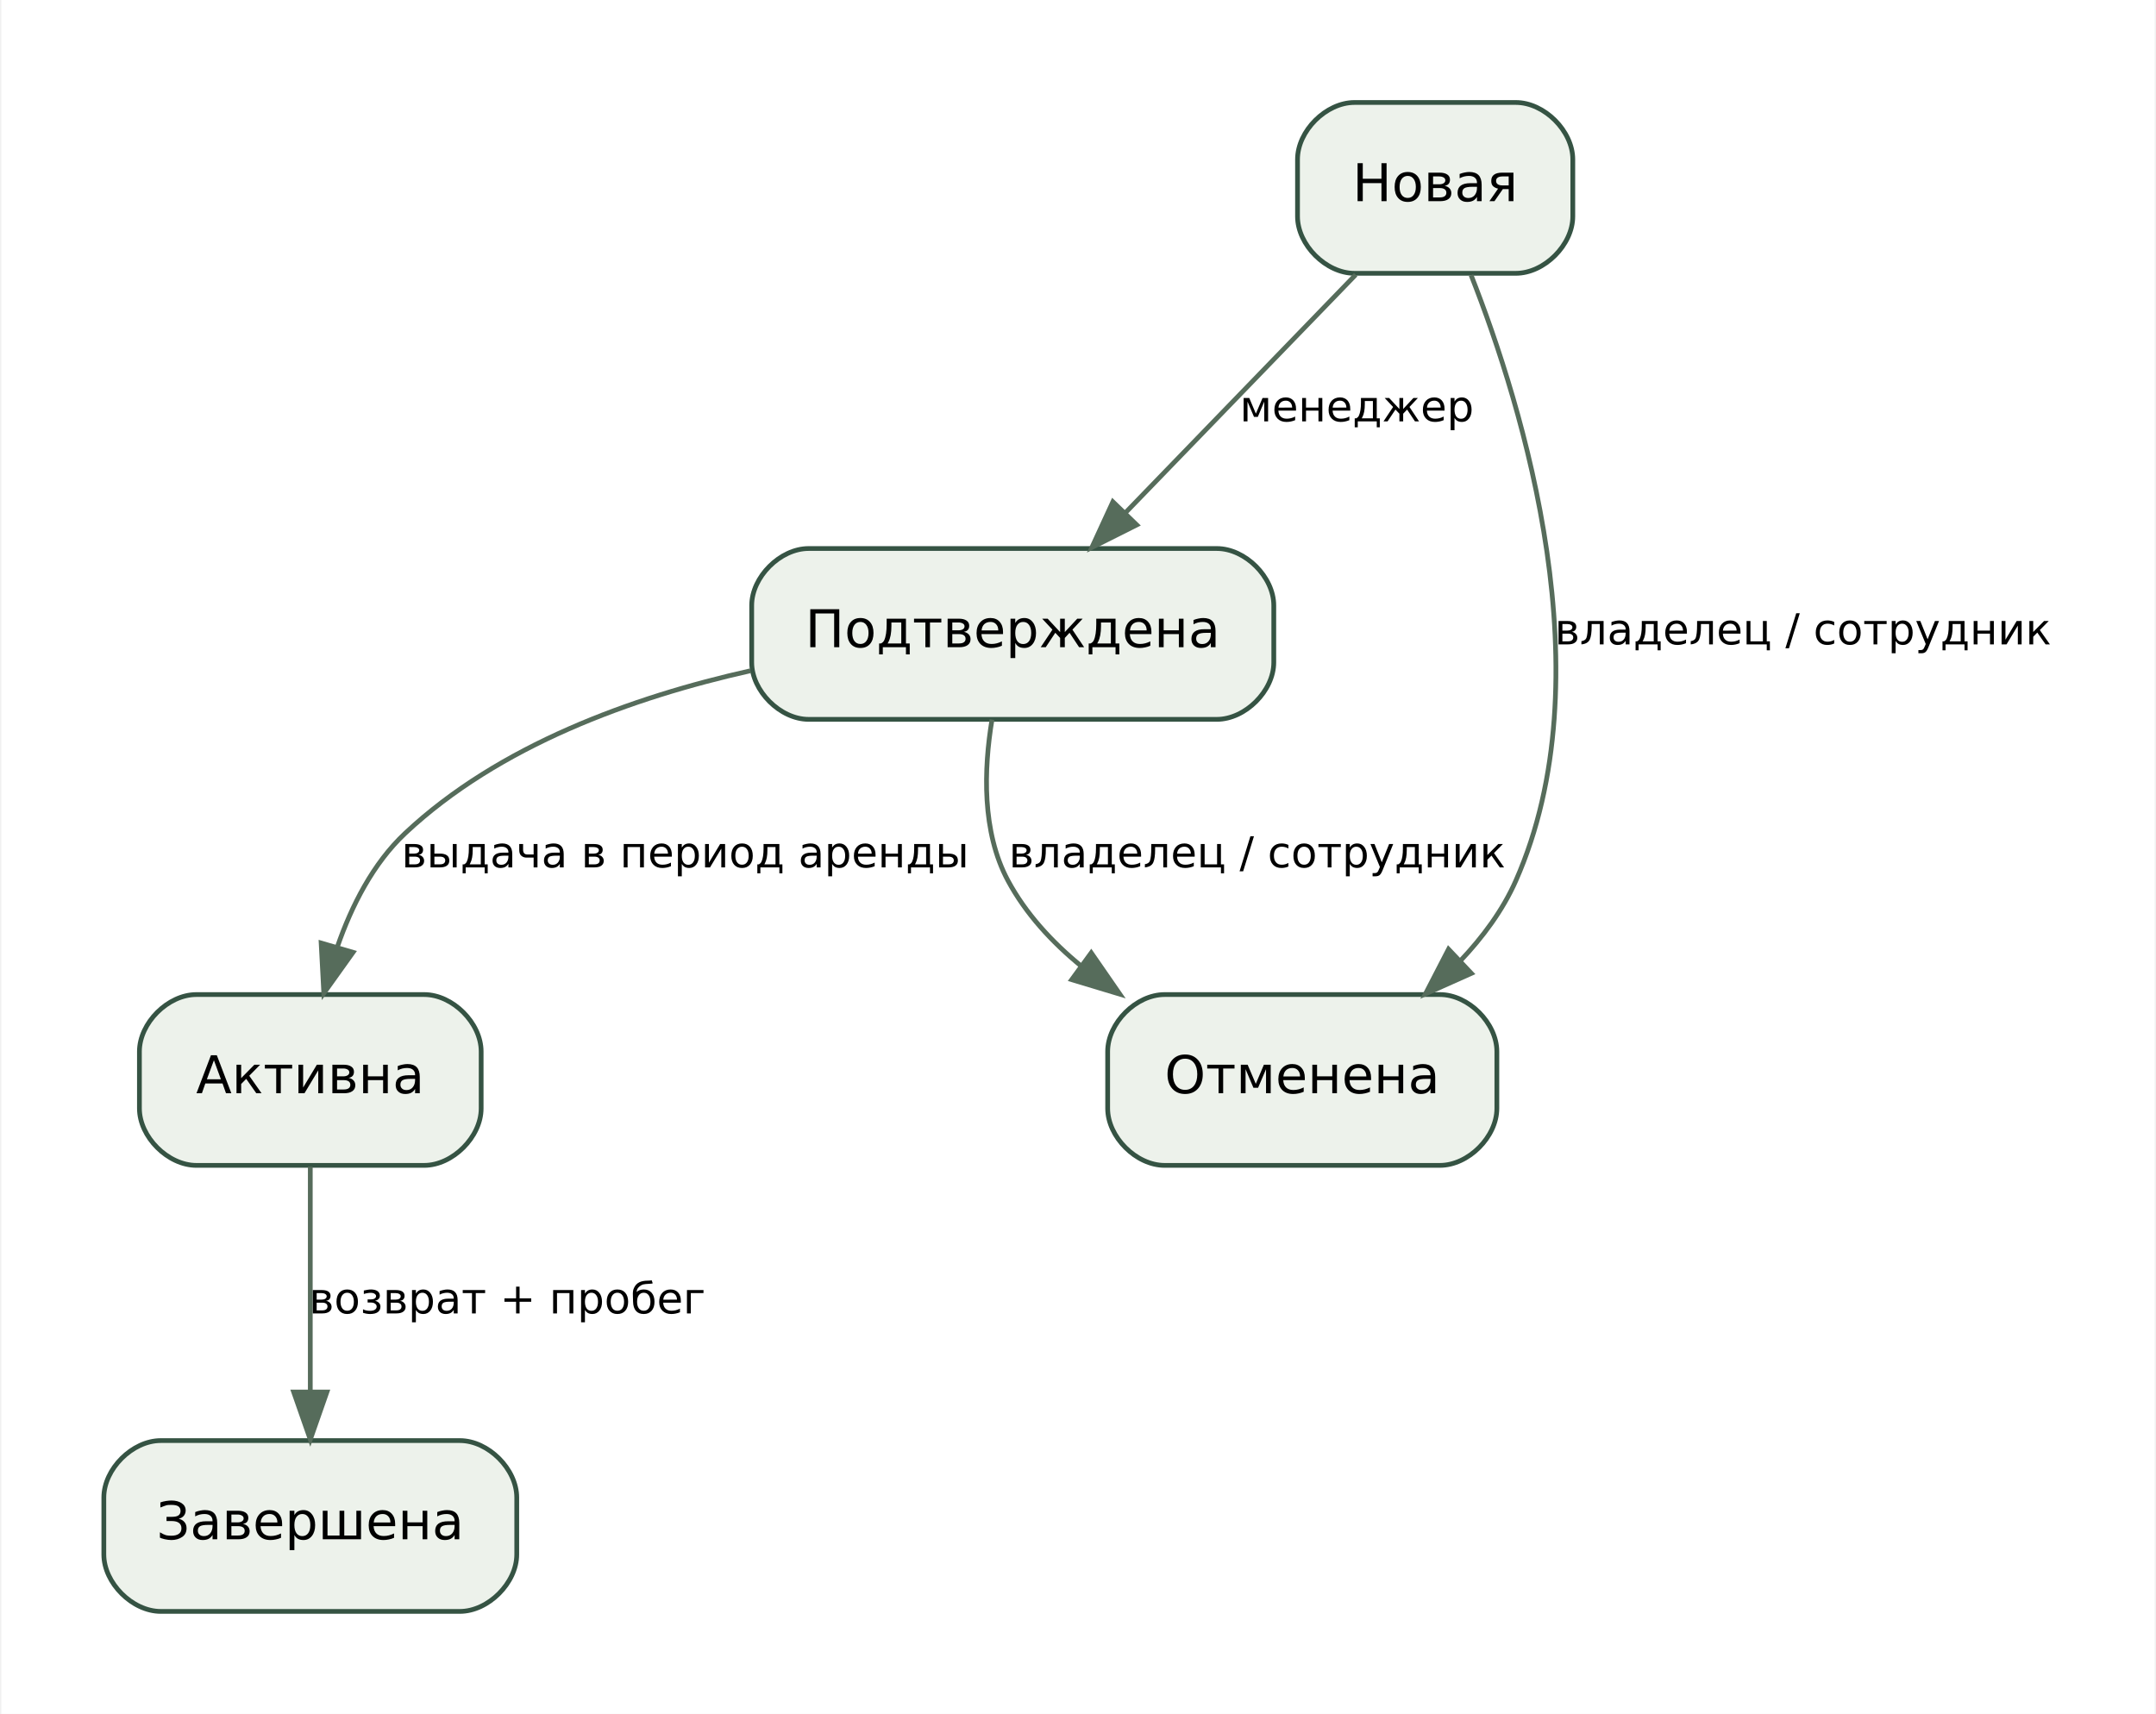
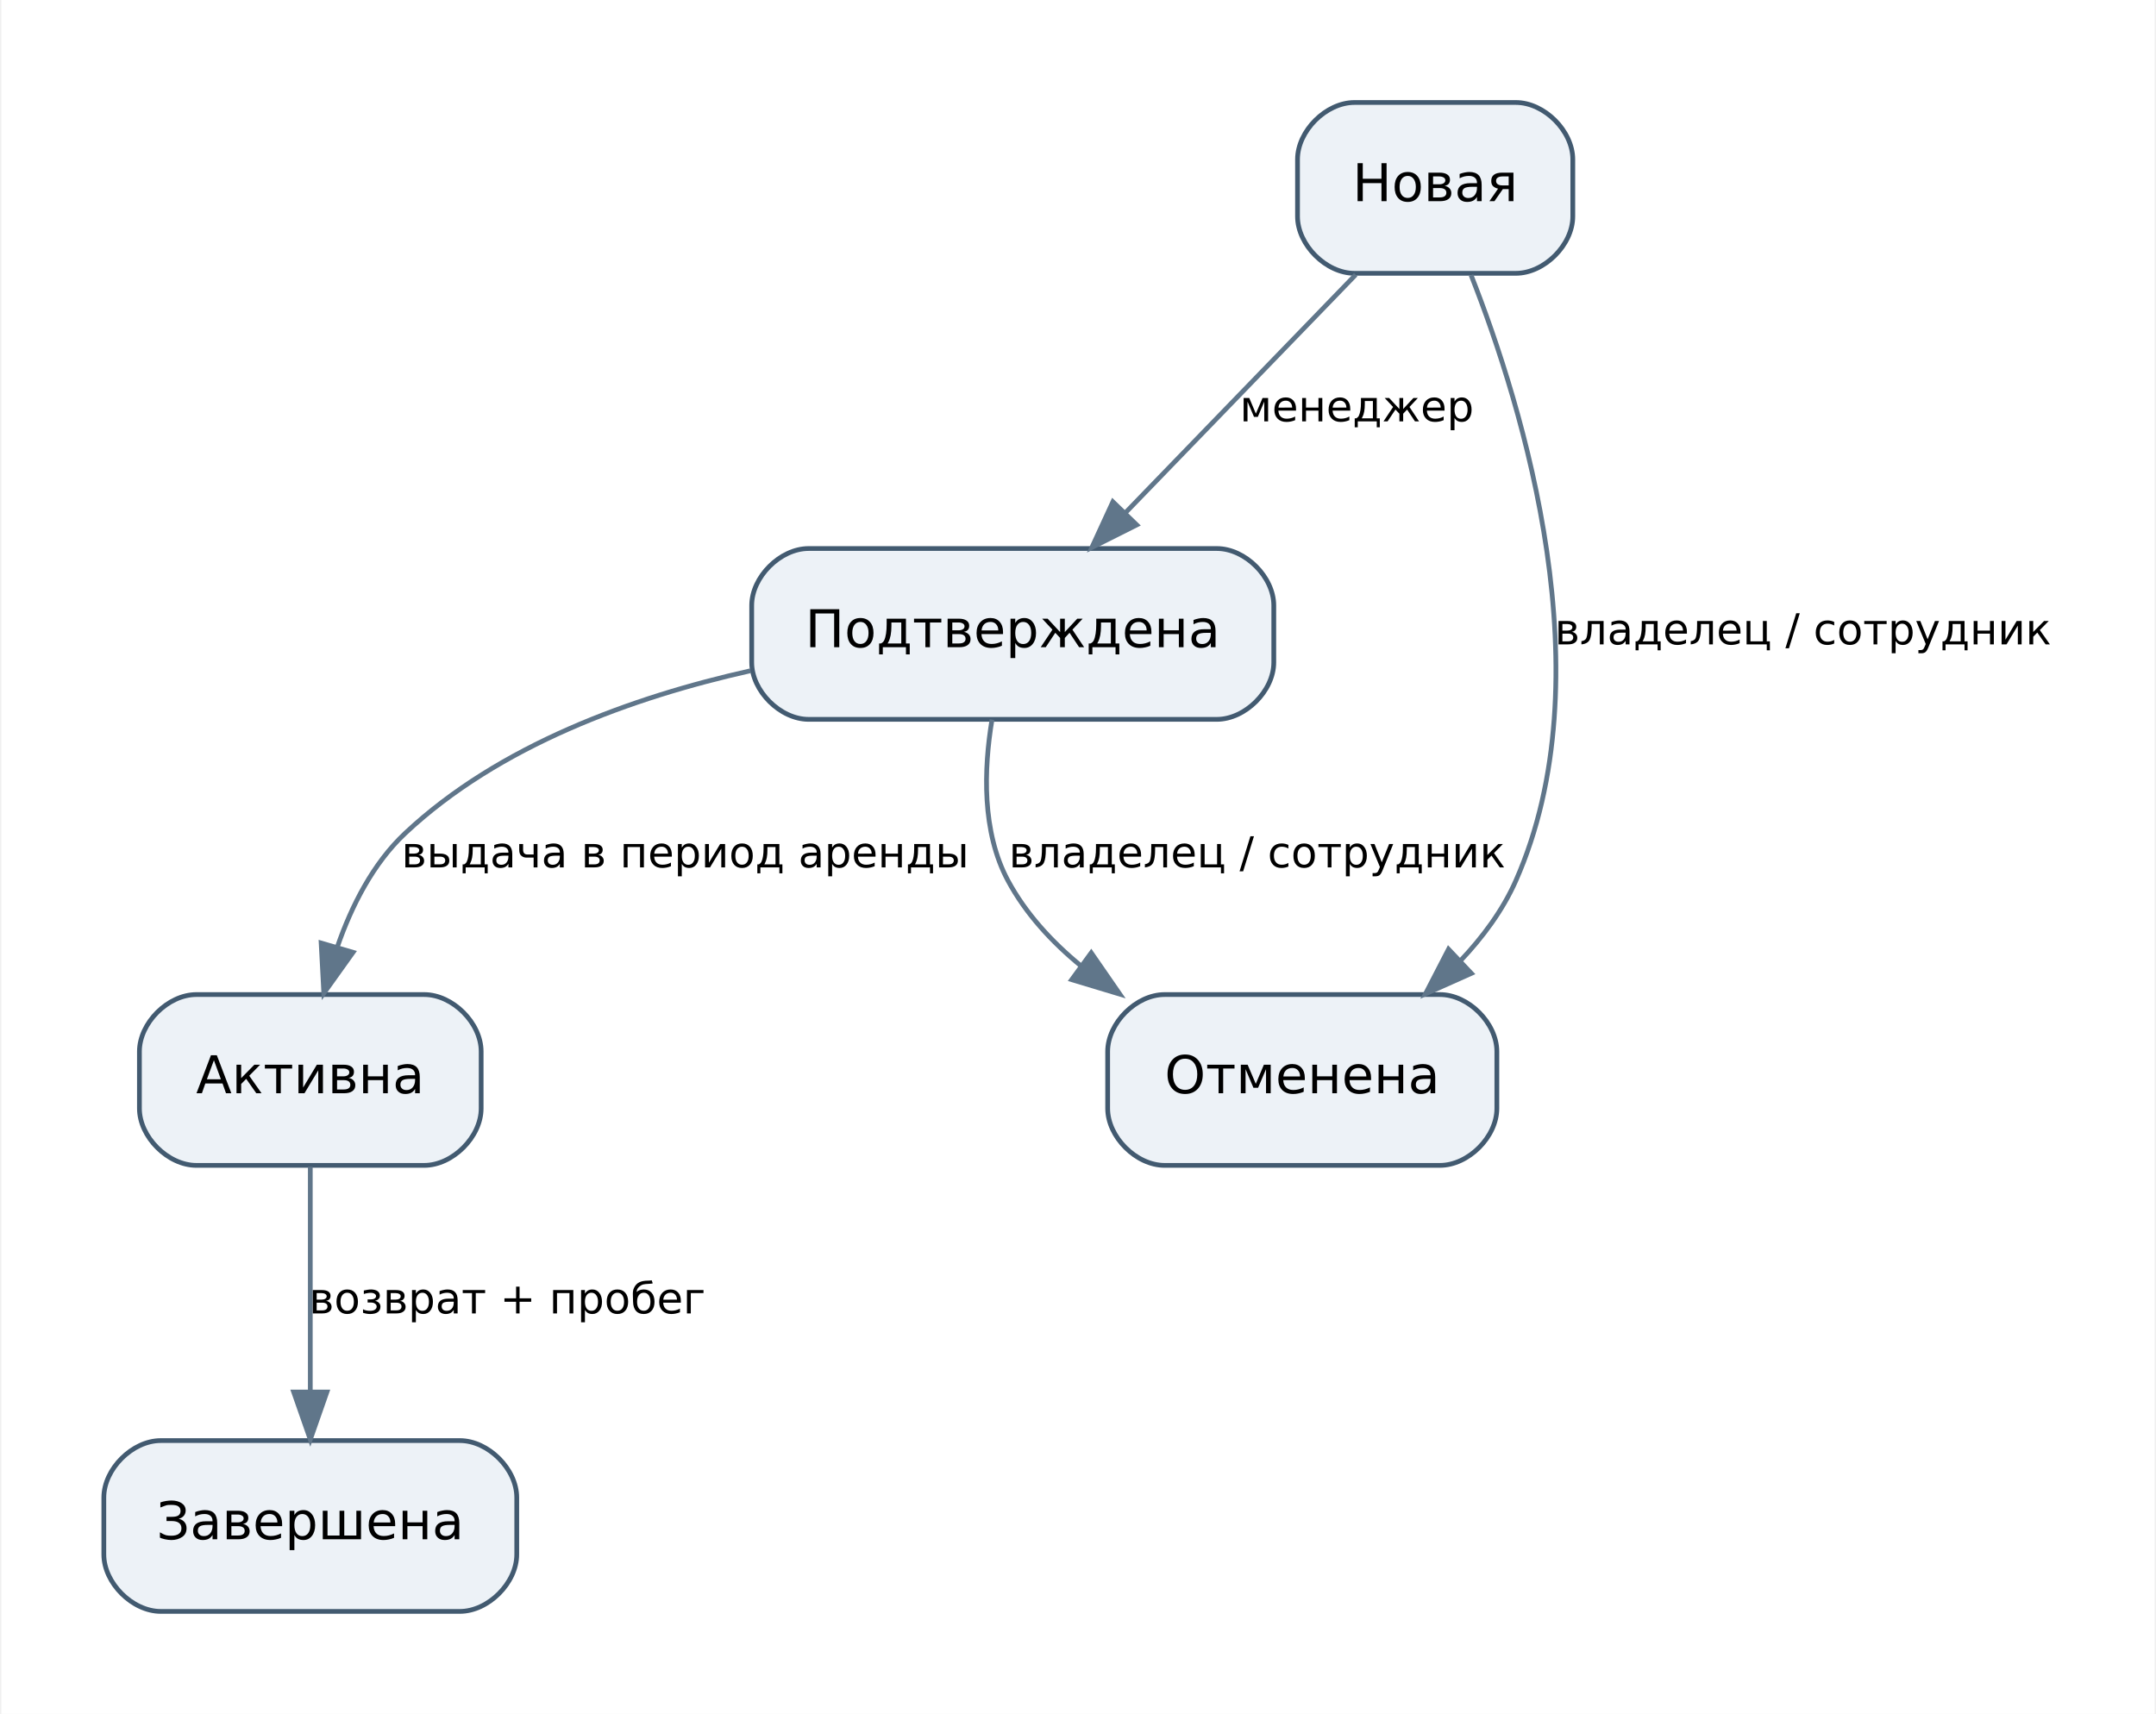
<svg xmlns="http://www.w3.org/2000/svg" width="454pt" height="361pt" viewBox="0.00 0.00 453.70 361.20">
  <g id="graph0" class="graph" transform="scale(1 1) rotate(0) translate(21.6 339.6)">
    <polygon fill="white" stroke="transparent" points="-21.6,21.6 -21.6,-339.6 432.1,-339.6 432.1,21.6 -21.6,21.6" />
    <g id="node1" class="node">
-       <path fill="#edf2eb" stroke="#355343" d="M297.5,-318C297.5,-318 263.5,-318 263.5,-318 257.5,-318 251.5,-312 251.5,-306 251.5,-306 251.5,-294 251.5,-294 251.5,-288 257.5,-282 263.5,-282 263.5,-282 297.5,-282 297.5,-282 303.5,-282 309.5,-288 309.5,-294 309.5,-294 309.5,-306 309.5,-306 309.5,-312 303.5,-318 297.5,-318" />
+       <path fill="#edf2f7" stroke="#425a70" d="M297.5,-318C297.5,-318 263.5,-318 263.5,-318 257.5,-318 251.5,-312 251.5,-306 251.5,-306 251.5,-294 251.5,-294 251.5,-288 257.5,-282 263.5,-282 263.5,-282 297.5,-282 297.5,-282 303.5,-282 309.5,-288 309.5,-294 309.5,-294 309.5,-306 309.5,-306 309.5,-312 303.5,-318 297.5,-318" />
      <text text-anchor="middle" x="280.5" y="-297.2" font-family="DejaVu Sans" font-size="11.00">Новая</text>
    </g>
    <g id="node2" class="node">
-       <path fill="#edf2eb" stroke="#355343" d="M234.5,-224C234.5,-224 148.5,-224 148.5,-224 142.5,-224 136.5,-218 136.5,-212 136.5,-212 136.5,-200 136.5,-200 136.5,-194 142.5,-188 148.5,-188 148.5,-188 234.5,-188 234.5,-188 240.5,-188 246.5,-194 246.5,-200 246.5,-200 246.5,-212 246.5,-212 246.5,-218 240.5,-224 234.5,-224" />
+       <path fill="#edf2f7" stroke="#425a70" d="M234.5,-224C234.5,-224 148.5,-224 148.5,-224 142.5,-224 136.5,-218 136.5,-212 136.5,-212 136.5,-200 136.5,-200 136.5,-194 142.5,-188 148.5,-188 148.5,-188 234.5,-188 234.5,-188 240.5,-188 246.5,-194 246.5,-200 246.5,-200 246.5,-212 246.5,-212 246.5,-218 240.5,-224 234.5,-224" />
      <text text-anchor="middle" x="191.5" y="-203.2" font-family="DejaVu Sans" font-size="11.00">Подтверждена</text>
    </g>
    <g id="edge1" class="edge">
-       <path fill="none" stroke="#566c5b" d="M263.76,-281.7C250.09,-267.56 230.59,-247.41 215.29,-231.59" />
-       <polygon fill="#566c5b" stroke="#566c5b" points="217.63,-228.98 208.17,-224.23 212.6,-233.85 217.63,-228.98" />
+       <path fill="none" stroke="#60768a" d="M263.76,-281.7C250.09,-267.56 230.59,-247.41 215.29,-231.59" />
+       <polygon fill="#60768a" stroke="#60768a" points="217.63,-228.98 208.17,-224.23 212.6,-233.85 217.63,-228.98" />
      <text text-anchor="middle" x="264" y="-250.8" font-family="DejaVu Sans" font-size="9.00">менеджер</text>
    </g>
    <g id="node5" class="node">
-       <path fill="#edf2eb" stroke="#355343" d="M281.5,-130C281.5,-130 223.5,-130 223.5,-130 217.5,-130 211.5,-124 211.5,-118 211.5,-118 211.5,-106 211.5,-106 211.5,-100 217.5,-94 223.5,-94 223.5,-94 281.5,-94 281.5,-94 287.5,-94 293.5,-100 293.5,-106 293.5,-106 293.5,-118 293.5,-118 293.5,-124 287.5,-130 281.5,-130" />
+       <path fill="#edf2f7" stroke="#425a70" d="M281.5,-130C281.5,-130 223.5,-130 223.5,-130 217.5,-130 211.5,-124 211.5,-118 211.5,-118 211.5,-106 211.5,-106 211.5,-100 217.5,-94 223.5,-94 223.5,-94 281.5,-94 281.5,-94 287.5,-94 293.5,-100 293.5,-106 293.5,-106 293.5,-118 293.5,-118 293.5,-124 287.5,-130 281.5,-130" />
      <text text-anchor="middle" x="252.5" y="-109.2" font-family="DejaVu Sans" font-size="11.00">Отменена</text>
    </g>
    <g id="edge4" class="edge">
-       <path fill="none" stroke="#566c5b" d="M288.07,-281.62C299.13,-253.52 316.45,-196.89 297.5,-154 294.75,-147.76 290.52,-142.07 285.75,-137.04" />
-       <polygon fill="#566c5b" stroke="#566c5b" points="288.13,-134.47 278.46,-130.15 283.32,-139.56 288.13,-134.47" />
+       <path fill="none" stroke="#60768a" d="M288.07,-281.62C299.13,-253.52 316.45,-196.89 297.5,-154 294.75,-147.76 290.52,-142.07 285.75,-137.04" />
+       <polygon fill="#60768a" stroke="#60768a" points="288.13,-134.47 278.46,-130.15 283.32,-139.56 288.13,-134.47" />
      <text text-anchor="middle" x="358" y="-203.8" font-family="DejaVu Sans" font-size="9.00">владелец / сотрудник</text>
    </g>
    <g id="node3" class="node">
-       <path fill="#edf2eb" stroke="#355343" d="M67.5,-130C67.5,-130 19.5,-130 19.5,-130 13.5,-130 7.5,-124 7.5,-118 7.5,-118 7.5,-106 7.5,-106 7.5,-100 13.5,-94 19.5,-94 19.5,-94 67.5,-94 67.5,-94 73.5,-94 79.5,-100 79.5,-106 79.5,-106 79.5,-118 79.5,-118 79.5,-124 73.5,-130 67.5,-130" />
+       <path fill="#edf2f7" stroke="#425a70" d="M67.5,-130C67.5,-130 19.5,-130 19.5,-130 13.5,-130 7.5,-124 7.5,-118 7.5,-118 7.5,-106 7.5,-106 7.5,-100 13.5,-94 19.5,-94 19.5,-94 67.5,-94 67.5,-94 73.5,-94 79.5,-100 79.5,-106 79.5,-106 79.5,-118 79.5,-118 79.5,-124 73.5,-130 67.5,-130" />
      <text text-anchor="middle" x="43.5" y="-109.2" font-family="DejaVu Sans" font-size="11.00">Активна</text>
    </g>
    <g id="edge2" class="edge">
-       <path fill="none" stroke="#566c5b" d="M136.24,-198.24C111.37,-192.67 83.24,-182.52 63.5,-164 56.72,-157.64 52.2,-148.7 49.21,-140.08" />
-       <polygon fill="#566c5b" stroke="#566c5b" points="52.51,-138.9 46.35,-130.28 45.79,-140.86 52.51,-138.9" />
+       <path fill="none" stroke="#60768a" d="M136.24,-198.24C111.37,-192.67 83.24,-182.52 63.5,-164 56.72,-157.64 52.2,-148.7 49.21,-140.08" />
+       <polygon fill="#60768a" stroke="#60768a" points="52.51,-138.9 46.35,-130.28 45.79,-140.86 52.51,-138.9" />
      <text text-anchor="middle" x="122.5" y="-156.8" font-family="DejaVu Sans" font-size="9.00">выдача в период аренды</text>
    </g>
    <g id="edge5" class="edge">
-       <path fill="none" stroke="#566c5b" d="M187.13,-187.94C185.4,-177.53 184.96,-164.3 190.5,-154 194.24,-147.05 199.73,-141.08 205.92,-136.01" />
-       <polygon fill="#566c5b" stroke="#566c5b" points="208.04,-138.8 214.07,-130.08 203.92,-133.14 208.04,-138.8" />
+       <path fill="none" stroke="#60768a" d="M187.13,-187.94C185.4,-177.53 184.96,-164.3 190.5,-154 194.24,-147.05 199.73,-141.08 205.92,-136.01" />
+       <polygon fill="#60768a" stroke="#60768a" points="208.04,-138.8 214.07,-130.08 203.92,-133.14 208.04,-138.8" />
      <text text-anchor="middle" x="243" y="-156.8" font-family="DejaVu Sans" font-size="9.00">владелец / сотрудник</text>
    </g>
    <g id="node4" class="node">
-       <path fill="#edf2eb" stroke="#355343" d="M75,-36C75,-36 12,-36 12,-36 6,-36 0,-30 0,-24 0,-24 0,-12 0,-12 0,-6 6,0 12,0 12,0 75,0 75,0 81,0 87,-6 87,-12 87,-12 87,-24 87,-24 87,-30 81,-36 75,-36" />
+       <path fill="#edf2f7" stroke="#425a70" d="M75,-36C75,-36 12,-36 12,-36 6,-36 0,-30 0,-24 0,-24 0,-12 0,-12 0,-6 6,0 12,0 12,0 75,0 75,0 81,0 87,-6 87,-12 87,-12 87,-24 87,-24 87,-30 81,-36 75,-36" />
      <text text-anchor="middle" x="43.5" y="-15.2" font-family="DejaVu Sans" font-size="11.00">Завершена</text>
    </g>
    <g id="edge3" class="edge">
-       <path fill="none" stroke="#566c5b" d="M43.5,-93.7C43.5,-80.46 43.5,-61.95 43.5,-46.66" />
-       <polygon fill="#566c5b" stroke="#566c5b" points="47,-46.23 43.5,-36.23 40,-46.23 47,-46.23" />
+       <path fill="none" stroke="#60768a" d="M43.5,-93.7C43.5,-80.46 43.5,-61.95 43.5,-46.66" />
+       <polygon fill="#60768a" stroke="#60768a" points="47,-46.23 43.5,-36.23 40,-46.23 47,-46.23" />
      <text text-anchor="middle" x="85" y="-62.8" font-family="DejaVu Sans" font-size="9.00">возврат + пробег</text>
    </g>
  </g>
</svg>
